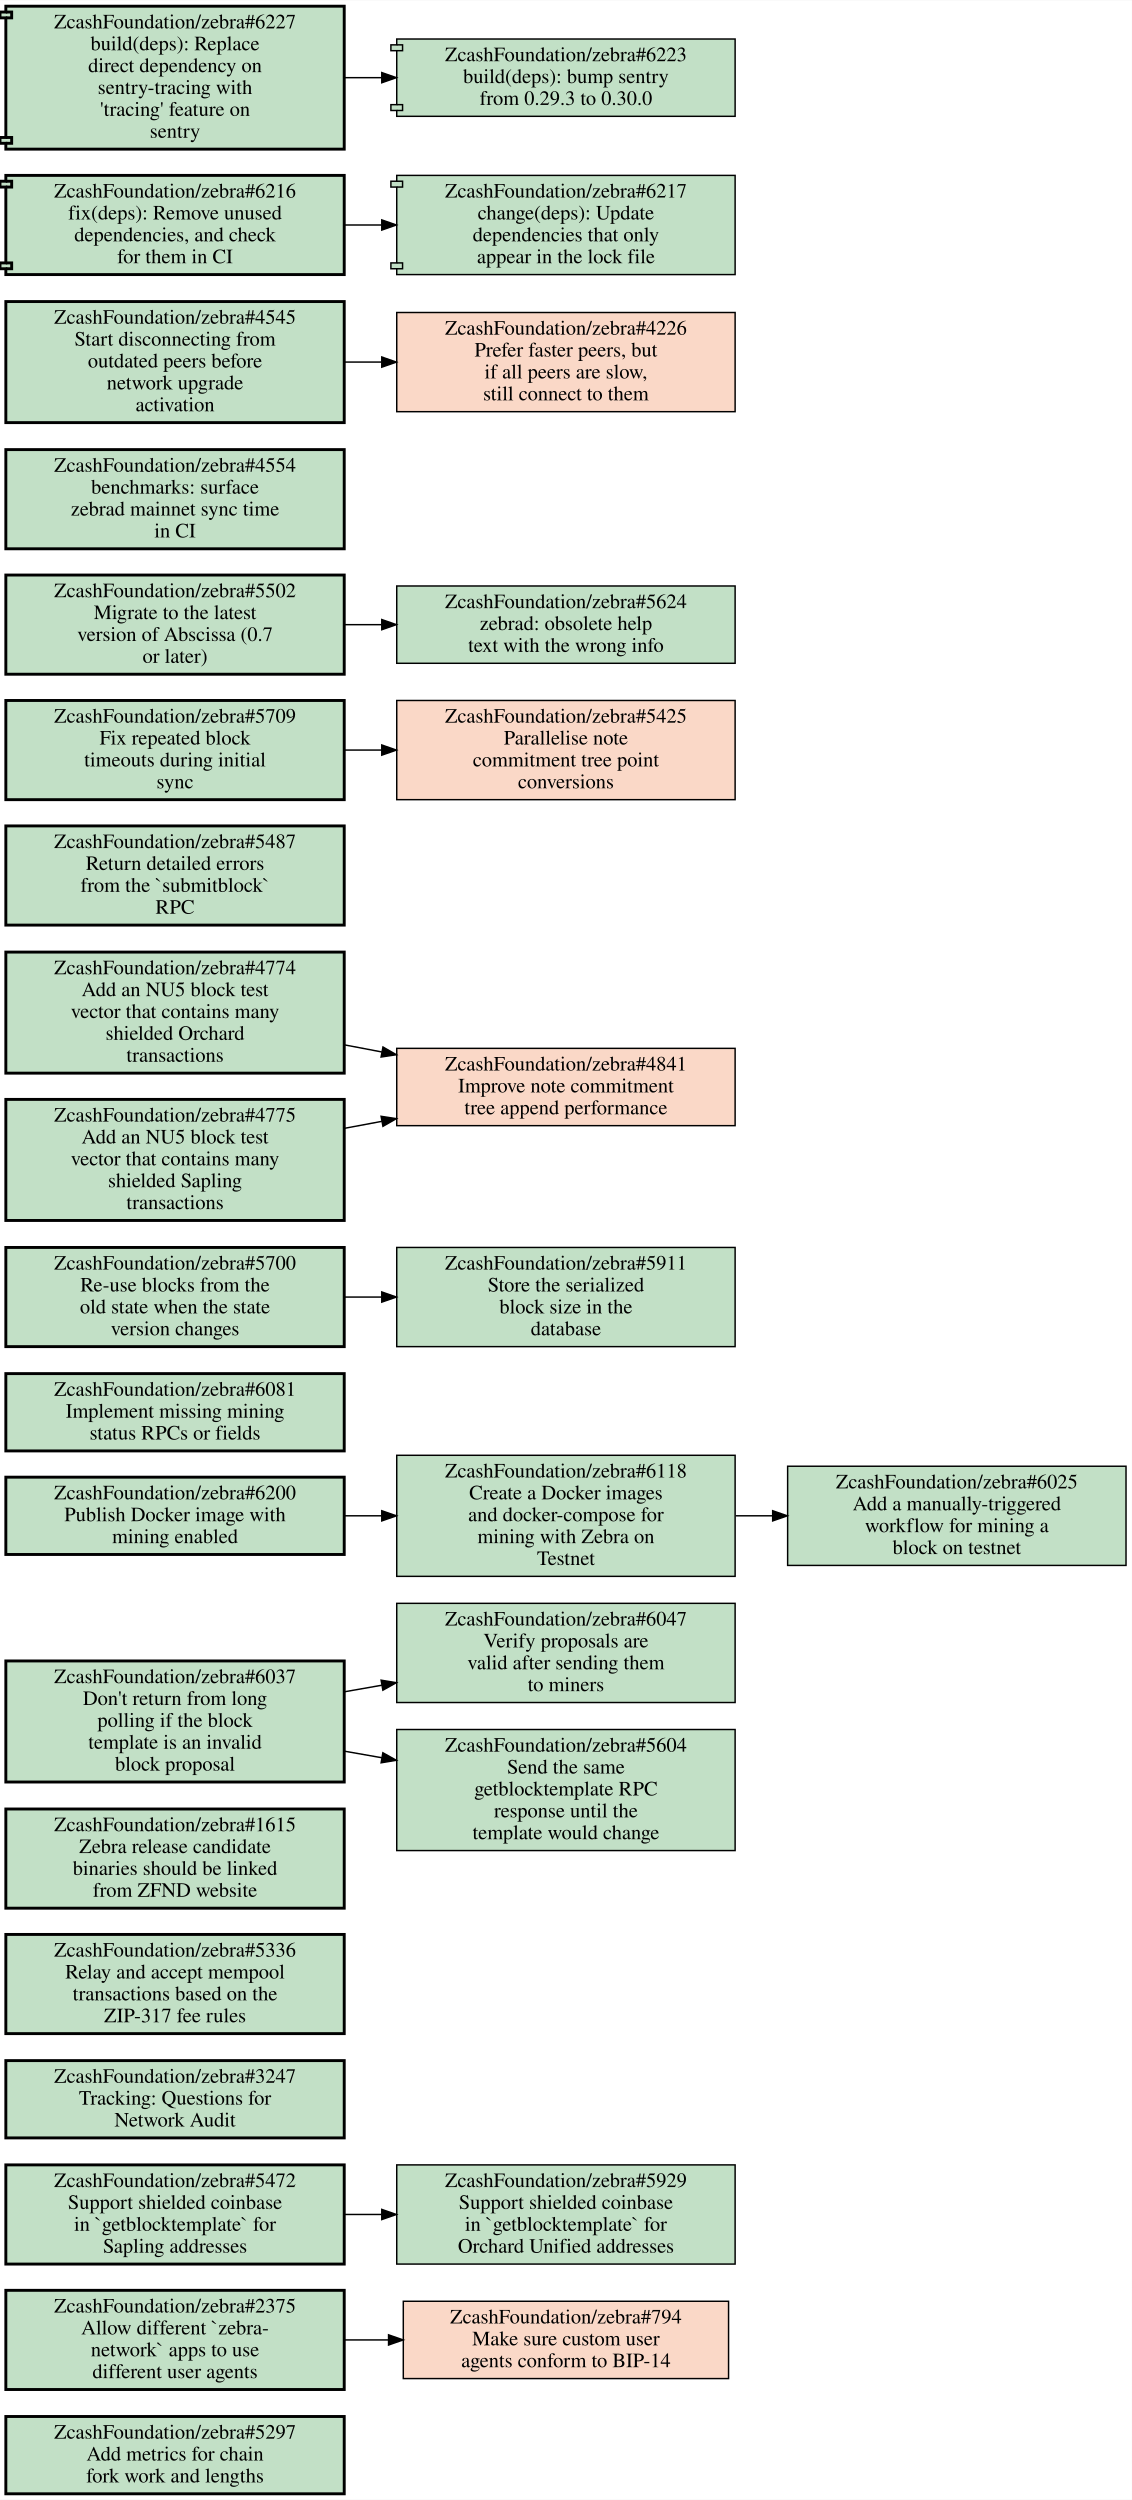
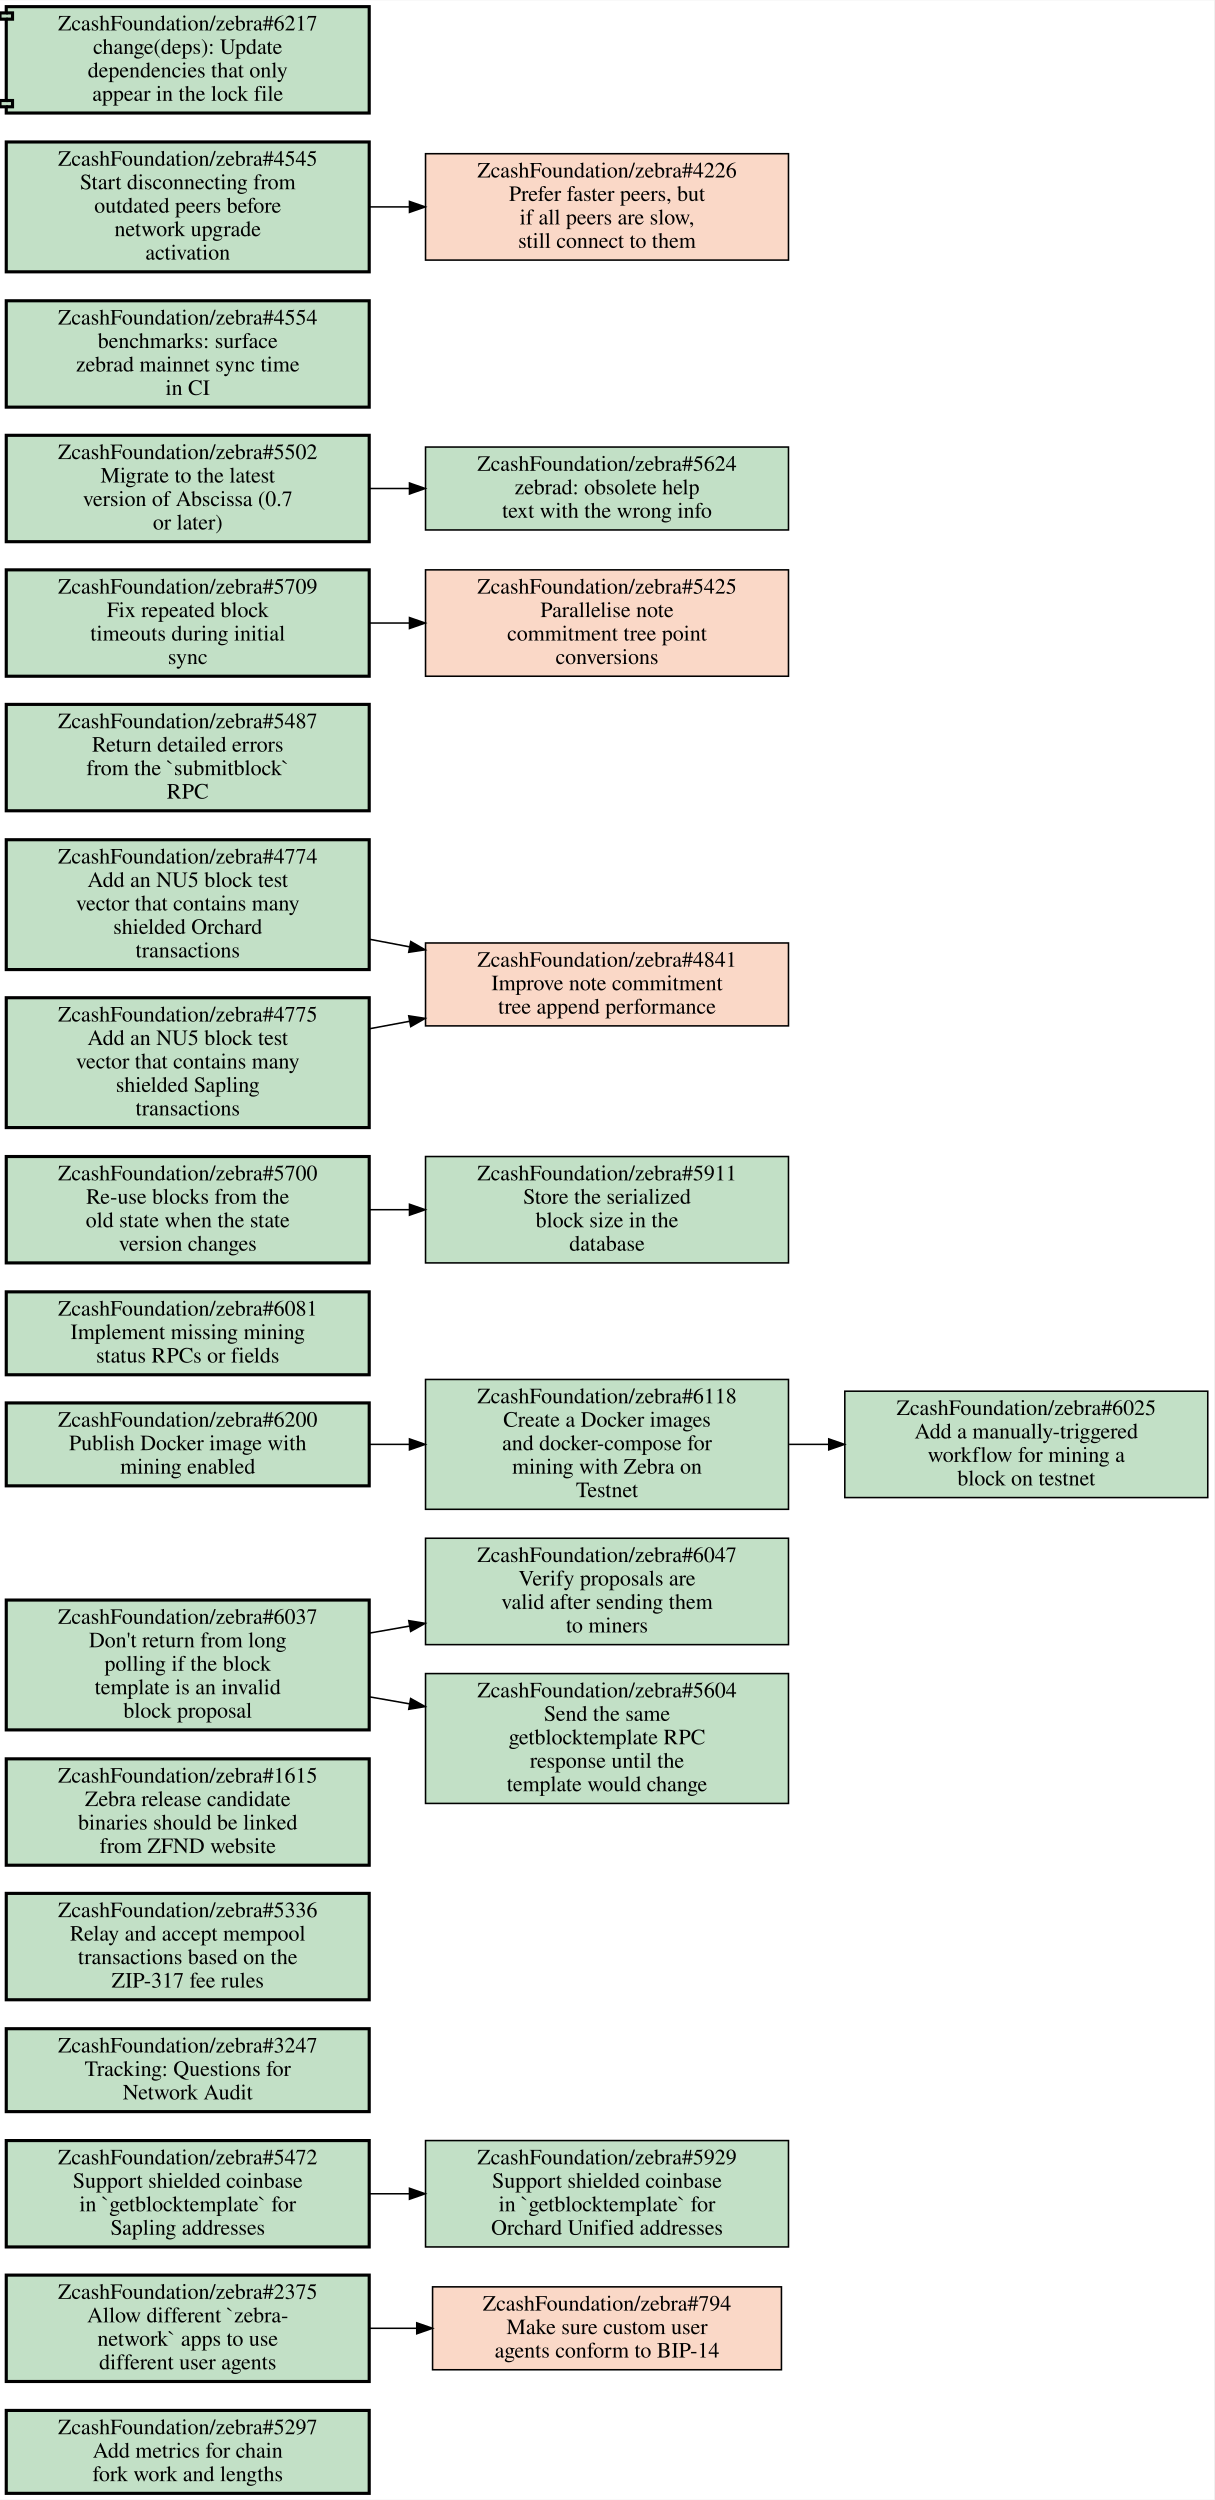
- <svg xmlns="http://www.w3.org/2000/svg" xmlns:xlink="http://www.w3.org/1999/xlink" width="776pt" height="1714pt" viewBox="0.00 0.00 776.00 1713.50">
-   <g id="graph0" class="graph" transform="scale(1 1) rotate(0) translate(4 1709.5)">
-     <polygon fill="#ffffff" stroke="transparent" points="-4,4 -4,-1709.5 772,-1709.5 772,4 -4,4" />
+ <svg xmlns="http://www.w3.org/2000/svg" xmlns:xlink="http://www.w3.org/1999/xlink" width="776pt" height="1598pt" viewBox="0.00 0.00 776.00 1597.50">
+   <g id="graph0" class="graph" transform="scale(1 1) rotate(0) translate(4 1593.5)">
+     <polygon fill="#ffffff" stroke="transparent" points="-4,4 -4,-1593.5 772,-1593.5 772,4 -4,4" />
    <g id="node1" class="node open">
      <g id="a_node1">
        <a xlink:href="https://github.com/ZcashFoundation/zebra/issues/5297" xlink:title="ZcashFoundation/zebra#5297&#10;Add metrics for chain&#10;fork work and lengths" target="_blank">
          <polygon fill="#c2e0c6" stroke="#000000" stroke-width="2" points="232,-53 0,-53 0,0 232,0 232,-53" />
          <text text-anchor="middle" x="116" y="-37.8" font-family="Times,serif" font-size="14.00" fill="#000000">ZcashFoundation/zebra#5297</text>
          <text text-anchor="middle" x="116" y="-22.8" font-family="Times,serif" font-size="14.00" fill="#000000">Add metrics for chain</text>
          <text text-anchor="middle" x="116" y="-7.8" font-family="Times,serif" font-size="14.00" fill="#000000">fork work and lengths</text>
        </a>
      </g>
    </g>
    <g id="node2" class="node open">
      <g id="a_node2">
        <a xlink:href="https://github.com/ZcashFoundation/zebra/issues/2375" xlink:title="ZcashFoundation/zebra#2375&#10;Allow different `zebra-&#10;network` apps to use&#10;different user agents" target="_blank">
          <polygon fill="#c2e0c6" stroke="#000000" stroke-width="2" points="232,-139.5 0,-139.5 0,-71.5 232,-71.5 232,-139.5" />
          <text text-anchor="middle" x="116" y="-124.3" font-family="Times,serif" font-size="14.00" fill="#000000">ZcashFoundation/zebra#2375</text>
          <text text-anchor="middle" x="116" y="-109.3" font-family="Times,serif" font-size="14.00" fill="#000000">Allow different `zebra-</text>
          <text text-anchor="middle" x="116" y="-94.3" font-family="Times,serif" font-size="14.00" fill="#000000">network` apps to use</text>
          <text text-anchor="middle" x="116" y="-79.3" font-family="Times,serif" font-size="14.00" fill="#000000">different user agents</text>
        </a>
      </g>
    </g>
    <g id="node3" class="node closed">
      <g id="a_node3">
        <a xlink:href="https://github.com/ZcashFoundation/zebra/issues/794" xlink:title="ZcashFoundation/zebra#794&#10;Make sure custom user&#10;agents conform to BIP-14" target="_blank">
          <polygon fill="#fad8c7" stroke="#000000" points="495.5,-132 272.5,-132 272.5,-79 495.5,-79 495.5,-132" />
          <text text-anchor="middle" x="384" y="-116.8" font-family="Times,serif" font-size="14.00" fill="#000000">ZcashFoundation/zebra#794</text>
          <text text-anchor="middle" x="384" y="-101.8" font-family="Times,serif" font-size="14.00" fill="#000000">Make sure custom user</text>
          <text text-anchor="middle" x="384" y="-86.8" font-family="Times,serif" font-size="14.00" fill="#000000">agents conform to BIP-14</text>
        </a>
      </g>
    </g>
    <g id="edge1" class="edge">
      <path fill="none" stroke="#000000" d="M232.38,-105.5C242.23,-105.5 252.22,-105.5 262.11,-105.5" />
      <polygon fill="#000000" stroke="#000000" points="262.39,-109 272.39,-105.5 262.39,-102 262.39,-109" />
    </g>
    <g id="node4" class="node open">
      <g id="a_node4">
        <a xlink:href="https://github.com/ZcashFoundation/zebra/issues/5472" xlink:title="ZcashFoundation/zebra#5472&#10;Support shielded coinbase&#10;in `getblocktemplate` for&#10;Sapling addresses" target="_blank">
          <polygon fill="#c2e0c6" stroke="#000000" stroke-width="2" points="232,-225.5 0,-225.5 0,-157.5 232,-157.5 232,-225.5" />
          <text text-anchor="middle" x="116" y="-210.3" font-family="Times,serif" font-size="14.00" fill="#000000">ZcashFoundation/zebra#5472</text>
          <text text-anchor="middle" x="116" y="-195.3" font-family="Times,serif" font-size="14.00" fill="#000000">Support shielded coinbase</text>
          <text text-anchor="middle" x="116" y="-180.3" font-family="Times,serif" font-size="14.00" fill="#000000">in `getblocktemplate` for</text>
          <text text-anchor="middle" x="116" y="-165.3" font-family="Times,serif" font-size="14.00" fill="#000000">Sapling addresses</text>
        </a>
      </g>
    </g>
    <g id="node5" class="node open">
      <g id="a_node5">
        <a xlink:href="https://github.com/ZcashFoundation/zebra/issues/5929" xlink:title="ZcashFoundation/zebra#5929&#10;Support shielded coinbase&#10;in `getblocktemplate` for&#10;Orchard Unified addresses" target="_blank">
          <polygon fill="#c2e0c6" stroke="#000000" points="500,-225.5 268,-225.5 268,-157.5 500,-157.5 500,-225.5" />
          <text text-anchor="middle" x="384" y="-210.3" font-family="Times,serif" font-size="14.00" fill="#000000">ZcashFoundation/zebra#5929</text>
          <text text-anchor="middle" x="384" y="-195.3" font-family="Times,serif" font-size="14.00" fill="#000000">Support shielded coinbase</text>
          <text text-anchor="middle" x="384" y="-180.3" font-family="Times,serif" font-size="14.00" fill="#000000">in `getblocktemplate` for</text>
          <text text-anchor="middle" x="384" y="-165.3" font-family="Times,serif" font-size="14.00" fill="#000000">Orchard Unified addresses</text>
        </a>
      </g>
    </g>
    <g id="edge2" class="edge">
      <path fill="none" stroke="#000000" d="M232.38,-191.5C240.71,-191.5 249.14,-191.5 257.53,-191.5" />
      <polygon fill="#000000" stroke="#000000" points="257.74,-195 267.74,-191.5 257.74,-188 257.74,-195" />
    </g>
    <g id="node6" class="node open">
      <g id="a_node6">
        <a xlink:href="https://github.com/ZcashFoundation/zebra/issues/3247" xlink:title="ZcashFoundation/zebra#3247&#10;Tracking: Questions for&#10;Network Audit" target="_blank">
          <polygon fill="#c2e0c6" stroke="#000000" stroke-width="2" points="232,-297 0,-297 0,-244 232,-244 232,-297" />
          <text text-anchor="middle" x="116" y="-281.8" font-family="Times,serif" font-size="14.00" fill="#000000">ZcashFoundation/zebra#3247</text>
          <text text-anchor="middle" x="116" y="-266.8" font-family="Times,serif" font-size="14.00" fill="#000000">Tracking: Questions for</text>
          <text text-anchor="middle" x="116" y="-251.8" font-family="Times,serif" font-size="14.00" fill="#000000">Network Audit</text>
        </a>
      </g>
    </g>
    <g id="node7" class="node open">
      <g id="a_node7">
        <a xlink:href="https://github.com/ZcashFoundation/zebra/issues/5336" xlink:title="ZcashFoundation/zebra#5336&#10;Relay and accept mempool&#10;transactions based on the&#10;ZIP-317 fee rules" target="_blank">
          <polygon fill="#c2e0c6" stroke="#000000" stroke-width="2" points="232,-383.5 0,-383.5 0,-315.5 232,-315.5 232,-383.5" />
          <text text-anchor="middle" x="116" y="-368.3" font-family="Times,serif" font-size="14.00" fill="#000000">ZcashFoundation/zebra#5336</text>
          <text text-anchor="middle" x="116" y="-353.3" font-family="Times,serif" font-size="14.00" fill="#000000">Relay and accept mempool</text>
          <text text-anchor="middle" x="116" y="-338.3" font-family="Times,serif" font-size="14.00" fill="#000000">transactions based on the</text>
          <text text-anchor="middle" x="116" y="-323.3" font-family="Times,serif" font-size="14.00" fill="#000000">ZIP-317 fee rules</text>
        </a>
      </g>
    </g>
    <g id="node8" class="node open">
      <g id="a_node8">
        <a xlink:href="https://github.com/ZcashFoundation/zebra/issues/1615" xlink:title="ZcashFoundation/zebra#1615&#10;Zebra release candidate&#10;binaries should be linked&#10;from ZFND website" target="_blank">
          <polygon fill="#c2e0c6" stroke="#000000" stroke-width="2" points="232,-469.5 0,-469.5 0,-401.5 232,-401.5 232,-469.5" />
          <text text-anchor="middle" x="116" y="-454.3" font-family="Times,serif" font-size="14.00" fill="#000000">ZcashFoundation/zebra#1615</text>
          <text text-anchor="middle" x="116" y="-439.3" font-family="Times,serif" font-size="14.00" fill="#000000">Zebra release candidate</text>
          <text text-anchor="middle" x="116" y="-424.3" font-family="Times,serif" font-size="14.00" fill="#000000">binaries should be linked</text>
          <text text-anchor="middle" x="116" y="-409.3" font-family="Times,serif" font-size="14.00" fill="#000000">from ZFND website</text>
        </a>
      </g>
    </g>
    <g id="node9" class="node open">
      <g id="a_node9">
        <a xlink:href="https://github.com/ZcashFoundation/zebra/issues/6037" xlink:title="ZcashFoundation/zebra#6037&#10;Don't return from long&#10;polling if the block&#10;template is an invalid&#10;block proposal" target="_blank">
          <polygon fill="#c2e0c6" stroke="#000000" stroke-width="2" points="232,-571 0,-571 0,-488 232,-488 232,-571" />
          <text text-anchor="middle" x="116" y="-555.8" font-family="Times,serif" font-size="14.00" fill="#000000">ZcashFoundation/zebra#6037</text>
          <text text-anchor="middle" x="116" y="-540.8" font-family="Times,serif" font-size="14.00" fill="#000000">Don't return from long</text>
          <text text-anchor="middle" x="116" y="-525.8" font-family="Times,serif" font-size="14.00" fill="#000000">polling if the block</text>
          <text text-anchor="middle" x="116" y="-510.8" font-family="Times,serif" font-size="14.00" fill="#000000">template is an invalid</text>
          <text text-anchor="middle" x="116" y="-495.8" font-family="Times,serif" font-size="14.00" fill="#000000">block proposal</text>
        </a>
      </g>
    </g>
    <g id="node10" class="node open">
      <g id="a_node10">
        <a xlink:href="https://github.com/ZcashFoundation/zebra/issues/6047" xlink:title="ZcashFoundation/zebra#6047&#10;Verify proposals are&#10;valid after sending them&#10;to miners" target="_blank">
          <polygon fill="#c2e0c6" stroke="#000000" points="500,-610.5 268,-610.5 268,-542.5 500,-542.5 500,-610.5" />
          <text text-anchor="middle" x="384" y="-595.3" font-family="Times,serif" font-size="14.00" fill="#000000">ZcashFoundation/zebra#6047</text>
          <text text-anchor="middle" x="384" y="-580.3" font-family="Times,serif" font-size="14.00" fill="#000000">Verify proposals are</text>
          <text text-anchor="middle" x="384" y="-565.3" font-family="Times,serif" font-size="14.00" fill="#000000">valid after sending them</text>
          <text text-anchor="middle" x="384" y="-550.3" font-family="Times,serif" font-size="14.00" fill="#000000">to miners</text>
        </a>
      </g>
    </g>
    <g id="edge3" class="edge">
      <path fill="none" stroke="#000000" d="M232.38,-549.91C240.81,-551.39 249.33,-552.88 257.81,-554.37" />
      <polygon fill="#000000" stroke="#000000" points="257.286,-557.831 267.74,-556.11 258.494,-550.937 257.286,-557.831" />
    </g>
    <g id="node11" class="node open">
      <g id="a_node11">
        <a xlink:href="https://github.com/ZcashFoundation/zebra/issues/5604" xlink:title="ZcashFoundation/zebra#5604&#10;Send the same&#10;getblocktemplate RPC&#10;response until the&#10;template would change" target="_blank">
          <polygon fill="#c2e0c6" stroke="#000000" points="500,-524 268,-524 268,-441 500,-441 500,-524" />
          <text text-anchor="middle" x="384" y="-508.8" font-family="Times,serif" font-size="14.00" fill="#000000">ZcashFoundation/zebra#5604</text>
          <text text-anchor="middle" x="384" y="-493.8" font-family="Times,serif" font-size="14.00" fill="#000000">Send the same</text>
          <text text-anchor="middle" x="384" y="-478.8" font-family="Times,serif" font-size="14.00" fill="#000000">getblocktemplate RPC</text>
          <text text-anchor="middle" x="384" y="-463.8" font-family="Times,serif" font-size="14.00" fill="#000000">response until the</text>
          <text text-anchor="middle" x="384" y="-448.8" font-family="Times,serif" font-size="14.00" fill="#000000">template would change</text>
        </a>
      </g>
    </g>
    <g id="edge4" class="edge">
      <path fill="none" stroke="#000000" d="M232.38,-509.09C240.81,-507.61 249.33,-506.12 257.81,-504.63" />
      <polygon fill="#000000" stroke="#000000" points="258.494,-508.063 267.74,-502.89 257.286,-501.169 258.494,-508.063" />
    </g>
    <g id="node12" class="node open">
      <g id="a_node12">
        <a xlink:href="https://github.com/ZcashFoundation/zebra/issues/6025" xlink:title="ZcashFoundation/zebra#6025&#10;Add a manually-triggered&#10;workflow for mining a&#10;block on testnet" target="_blank">
          <polygon fill="#c2e0c6" stroke="#000000" points="768,-704.5 536,-704.5 536,-636.5 768,-636.5 768,-704.5" />
          <text text-anchor="middle" x="652" y="-689.3" font-family="Times,serif" font-size="14.00" fill="#000000">ZcashFoundation/zebra#6025</text>
          <text text-anchor="middle" x="652" y="-674.3" font-family="Times,serif" font-size="14.00" fill="#000000">Add a manually-triggered</text>
          <text text-anchor="middle" x="652" y="-659.3" font-family="Times,serif" font-size="14.00" fill="#000000">workflow for mining a</text>
          <text text-anchor="middle" x="652" y="-644.3" font-family="Times,serif" font-size="14.00" fill="#000000">block on testnet</text>
        </a>
      </g>
    </g>
    <g id="node13" class="node open">
      <g id="a_node13">
        <a xlink:href="https://github.com/ZcashFoundation/zebra/issues/6081" xlink:title="ZcashFoundation/zebra#6081&#10;Implement missing mining&#10;status RPCs or fields" target="_blank">
          <polygon fill="#c2e0c6" stroke="#000000" stroke-width="2" points="232,-768 0,-768 0,-715 232,-715 232,-768" />
          <text text-anchor="middle" x="116" y="-752.8" font-family="Times,serif" font-size="14.00" fill="#000000">ZcashFoundation/zebra#6081</text>
          <text text-anchor="middle" x="116" y="-737.8" font-family="Times,serif" font-size="14.00" fill="#000000">Implement missing mining</text>
          <text text-anchor="middle" x="116" y="-722.8" font-family="Times,serif" font-size="14.00" fill="#000000">status RPCs or fields</text>
        </a>
      </g>
    </g>
    <g id="node14" class="node open">
      <g id="a_node14">
        <a xlink:href="https://github.com/ZcashFoundation/zebra/issues/5700" xlink:title="ZcashFoundation/zebra#5700&#10;Re-use blocks from the&#10;old state when the state&#10;version changes" target="_blank">
          <polygon fill="#c2e0c6" stroke="#000000" stroke-width="2" points="232,-854.5 0,-854.5 0,-786.5 232,-786.5 232,-854.5" />
          <text text-anchor="middle" x="116" y="-839.3" font-family="Times,serif" font-size="14.00" fill="#000000">ZcashFoundation/zebra#5700</text>
          <text text-anchor="middle" x="116" y="-824.3" font-family="Times,serif" font-size="14.00" fill="#000000">Re-use blocks from the</text>
          <text text-anchor="middle" x="116" y="-809.3" font-family="Times,serif" font-size="14.00" fill="#000000">old state when the state</text>
          <text text-anchor="middle" x="116" y="-794.3" font-family="Times,serif" font-size="14.00" fill="#000000">version changes</text>
        </a>
      </g>
    </g>
    <g id="node15" class="node open">
      <g id="a_node15">
        <a xlink:href="https://github.com/ZcashFoundation/zebra/issues/5911" xlink:title="ZcashFoundation/zebra#5911&#10;Store the serialized&#10;block size in the&#10;database" target="_blank">
          <polygon fill="#c2e0c6" stroke="#000000" points="500,-854.5 268,-854.5 268,-786.5 500,-786.5 500,-854.5" />
          <text text-anchor="middle" x="384" y="-839.3" font-family="Times,serif" font-size="14.00" fill="#000000">ZcashFoundation/zebra#5911</text>
          <text text-anchor="middle" x="384" y="-824.3" font-family="Times,serif" font-size="14.00" fill="#000000">Store the serialized</text>
          <text text-anchor="middle" x="384" y="-809.3" font-family="Times,serif" font-size="14.00" fill="#000000">block size in the</text>
          <text text-anchor="middle" x="384" y="-794.3" font-family="Times,serif" font-size="14.00" fill="#000000">database</text>
        </a>
      </g>
    </g>
    <g id="edge5" class="edge">
      <path fill="none" stroke="#000000" d="M232.38,-820.5C240.71,-820.5 249.14,-820.5 257.53,-820.5" />
      <polygon fill="#000000" stroke="#000000" points="257.74,-824 267.74,-820.5 257.74,-817 257.74,-824" />
    </g>
    <g id="node16" class="node open">
      <g id="a_node16">
        <a xlink:href="https://github.com/ZcashFoundation/zebra/issues/6118" xlink:title="ZcashFoundation/zebra#6118&#10;Create a Docker images&#10;and docker-compose for&#10;mining with Zebra on&#10;Testnet" target="_blank">
          <polygon fill="#c2e0c6" stroke="#000000" points="500,-712 268,-712 268,-629 500,-629 500,-712" />
          <text text-anchor="middle" x="384" y="-696.8" font-family="Times,serif" font-size="14.00" fill="#000000">ZcashFoundation/zebra#6118</text>
          <text text-anchor="middle" x="384" y="-681.8" font-family="Times,serif" font-size="14.00" fill="#000000">Create a Docker images</text>
          <text text-anchor="middle" x="384" y="-666.8" font-family="Times,serif" font-size="14.00" fill="#000000">and docker-compose for</text>
          <text text-anchor="middle" x="384" y="-651.8" font-family="Times,serif" font-size="14.00" fill="#000000">mining with Zebra on</text>
          <text text-anchor="middle" x="384" y="-636.8" font-family="Times,serif" font-size="14.00" fill="#000000">Testnet</text>
        </a>
      </g>
    </g>
    <g id="edge6" class="edge">
      <path fill="none" stroke="#000000" d="M500.38,-670.5C508.71,-670.5 517.14,-670.5 525.53,-670.5" />
      <polygon fill="#000000" stroke="#000000" points="525.74,-674 535.74,-670.5 525.74,-667 525.74,-674" />
    </g>
    <g id="node17" class="node closed">
      <g id="a_node17">
        <a xlink:href="https://github.com/ZcashFoundation/zebra/issues/4841" xlink:title="ZcashFoundation/zebra#4841&#10;Improve note commitment&#10;tree append performance" target="_blank">
          <polygon fill="#fad8c7" stroke="#000000" points="500,-991 268,-991 268,-938 500,-938 500,-991" />
          <text text-anchor="middle" x="384" y="-975.8" font-family="Times,serif" font-size="14.00" fill="#000000">ZcashFoundation/zebra#4841</text>
          <text text-anchor="middle" x="384" y="-960.8" font-family="Times,serif" font-size="14.00" fill="#000000">Improve note commitment</text>
          <text text-anchor="middle" x="384" y="-945.8" font-family="Times,serif" font-size="14.00" fill="#000000">tree append performance</text>
        </a>
      </g>
    </g>
    <g id="node18" class="node open">
      <g id="a_node18">
        <a xlink:href="https://github.com/ZcashFoundation/zebra/issues/5487" xlink:title="ZcashFoundation/zebra#5487&#10;Return detailed errors&#10;from the `submitblock`&#10;RPC" target="_blank">
          <polygon fill="#c2e0c6" stroke="#000000" stroke-width="2" points="232,-1143.5 0,-1143.5 0,-1075.5 232,-1075.5 232,-1143.5" />
          <text text-anchor="middle" x="116" y="-1128.3" font-family="Times,serif" font-size="14.00" fill="#000000">ZcashFoundation/zebra#5487</text>
          <text text-anchor="middle" x="116" y="-1113.3" font-family="Times,serif" font-size="14.00" fill="#000000">Return detailed errors</text>
          <text text-anchor="middle" x="116" y="-1098.3" font-family="Times,serif" font-size="14.00" fill="#000000">from the `submitblock`</text>
          <text text-anchor="middle" x="116" y="-1083.3" font-family="Times,serif" font-size="14.00" fill="#000000">RPC</text>
        </a>
      </g>
    </g>
    <g id="node19" class="node open">
      <g id="a_node19">
        <a xlink:href="https://github.com/ZcashFoundation/zebra/issues/5709" xlink:title="ZcashFoundation/zebra#5709&#10;Fix repeated block&#10;timeouts during initial&#10;sync" target="_blank">
          <polygon fill="#c2e0c6" stroke="#000000" stroke-width="2" points="232,-1229.5 0,-1229.5 0,-1161.5 232,-1161.5 232,-1229.5" />
          <text text-anchor="middle" x="116" y="-1214.3" font-family="Times,serif" font-size="14.00" fill="#000000">ZcashFoundation/zebra#5709</text>
          <text text-anchor="middle" x="116" y="-1199.3" font-family="Times,serif" font-size="14.00" fill="#000000">Fix repeated block</text>
          <text text-anchor="middle" x="116" y="-1184.3" font-family="Times,serif" font-size="14.00" fill="#000000">timeouts during initial</text>
          <text text-anchor="middle" x="116" y="-1169.3" font-family="Times,serif" font-size="14.00" fill="#000000">sync</text>
        </a>
      </g>
    </g>
    <g id="node20" class="node closed">
      <g id="a_node20">
        <a xlink:href="https://github.com/ZcashFoundation/zebra/issues/5425" xlink:title="ZcashFoundation/zebra#5425&#10;Parallelise note&#10;commitment tree point&#10;conversions" target="_blank">
          <polygon fill="#fad8c7" stroke="#000000" points="500,-1229.5 268,-1229.5 268,-1161.5 500,-1161.5 500,-1229.5" />
          <text text-anchor="middle" x="384" y="-1214.3" font-family="Times,serif" font-size="14.00" fill="#000000">ZcashFoundation/zebra#5425</text>
          <text text-anchor="middle" x="384" y="-1199.3" font-family="Times,serif" font-size="14.00" fill="#000000">Parallelise note</text>
          <text text-anchor="middle" x="384" y="-1184.3" font-family="Times,serif" font-size="14.00" fill="#000000">commitment tree point</text>
          <text text-anchor="middle" x="384" y="-1169.3" font-family="Times,serif" font-size="14.00" fill="#000000">conversions</text>
        </a>
      </g>
    </g>
    <g id="edge7" class="edge">
      <path fill="none" stroke="#000000" d="M232.38,-1195.5C240.71,-1195.5 249.14,-1195.5 257.53,-1195.5" />
      <polygon fill="#000000" stroke="#000000" points="257.74,-1199 267.74,-1195.5 257.74,-1192 257.74,-1199" />
    </g>
    <g id="node21" class="node open">
      <g id="a_node21">
        <a xlink:href="https://github.com/ZcashFoundation/zebra/issues/4774" xlink:title="ZcashFoundation/zebra#4774&#10;Add an NU5 block test&#10;vector that contains many&#10;shielded Orchard&#10;transactions" target="_blank">
          <polygon fill="#c2e0c6" stroke="#000000" stroke-width="2" points="232,-1057 0,-1057 0,-974 232,-974 232,-1057" />
          <text text-anchor="middle" x="116" y="-1041.8" font-family="Times,serif" font-size="14.00" fill="#000000">ZcashFoundation/zebra#4774</text>
          <text text-anchor="middle" x="116" y="-1026.8" font-family="Times,serif" font-size="14.00" fill="#000000">Add an NU5 block test</text>
          <text text-anchor="middle" x="116" y="-1011.8" font-family="Times,serif" font-size="14.00" fill="#000000">vector that contains many</text>
          <text text-anchor="middle" x="116" y="-996.8" font-family="Times,serif" font-size="14.00" fill="#000000">shielded Orchard</text>
          <text text-anchor="middle" x="116" y="-981.8" font-family="Times,serif" font-size="14.00" fill="#000000">transactions</text>
        </a>
      </g>
    </g>
    <g id="edge8" class="edge">
      <path fill="none" stroke="#000000" d="M232.38,-993.35C240.81,-991.75 249.33,-990.13 257.81,-988.51" />
      <polygon fill="#000000" stroke="#000000" points="258.571,-991.928 267.74,-986.62 257.262,-985.052 258.571,-991.928" />
    </g>
    <g id="node22" class="node open">
      <g id="a_node22">
        <a xlink:href="https://github.com/ZcashFoundation/zebra/issues/4775" xlink:title="ZcashFoundation/zebra#4775&#10;Add an NU5 block test&#10;vector that contains many&#10;shielded Sapling&#10;transactions" target="_blank">
          <polygon fill="#c2e0c6" stroke="#000000" stroke-width="2" points="232,-956 0,-956 0,-873 232,-873 232,-956" />
          <text text-anchor="middle" x="116" y="-940.8" font-family="Times,serif" font-size="14.00" fill="#000000">ZcashFoundation/zebra#4775</text>
          <text text-anchor="middle" x="116" y="-925.8" font-family="Times,serif" font-size="14.00" fill="#000000">Add an NU5 block test</text>
          <text text-anchor="middle" x="116" y="-910.8" font-family="Times,serif" font-size="14.00" fill="#000000">vector that contains many</text>
          <text text-anchor="middle" x="116" y="-895.8" font-family="Times,serif" font-size="14.00" fill="#000000">shielded Sapling</text>
          <text text-anchor="middle" x="116" y="-880.8" font-family="Times,serif" font-size="14.00" fill="#000000">transactions</text>
        </a>
      </g>
    </g>
    <g id="edge9" class="edge">
      <path fill="none" stroke="#000000" d="M232.38,-936.21C240.81,-937.78 249.33,-939.37 257.81,-940.96" />
      <polygon fill="#000000" stroke="#000000" points="257.268,-944.419 267.74,-942.81 258.55,-937.538 257.268,-944.419" />
    </g>
    <g id="node23" class="node open">
      <g id="a_node23">
        <a xlink:href="https://github.com/ZcashFoundation/zebra/issues/5502" xlink:title="ZcashFoundation/zebra#5502&#10;Migrate to the latest&#10;version of Abscissa (0.7&#10;or later)" target="_blank">
          <polygon fill="#c2e0c6" stroke="#000000" stroke-width="2" points="232,-1315.5 0,-1315.5 0,-1247.5 232,-1247.5 232,-1315.5" />
          <text text-anchor="middle" x="116" y="-1300.3" font-family="Times,serif" font-size="14.00" fill="#000000">ZcashFoundation/zebra#5502</text>
          <text text-anchor="middle" x="116" y="-1285.3" font-family="Times,serif" font-size="14.00" fill="#000000">Migrate to the latest</text>
          <text text-anchor="middle" x="116" y="-1270.3" font-family="Times,serif" font-size="14.00" fill="#000000">version of Abscissa (0.7</text>
          <text text-anchor="middle" x="116" y="-1255.3" font-family="Times,serif" font-size="14.00" fill="#000000">or later)</text>
        </a>
      </g>
    </g>
    <g id="node24" class="node open">
      <g id="a_node24">
        <a xlink:href="https://github.com/ZcashFoundation/zebra/issues/5624" xlink:title="ZcashFoundation/zebra#5624&#10;zebrad: obsolete help&#10;text with the wrong info" target="_blank">
          <polygon fill="#c2e0c6" stroke="#000000" points="500,-1308 268,-1308 268,-1255 500,-1255 500,-1308" />
          <text text-anchor="middle" x="384" y="-1292.8" font-family="Times,serif" font-size="14.00" fill="#000000">ZcashFoundation/zebra#5624</text>
          <text text-anchor="middle" x="384" y="-1277.8" font-family="Times,serif" font-size="14.00" fill="#000000">zebrad: obsolete help</text>
          <text text-anchor="middle" x="384" y="-1262.8" font-family="Times,serif" font-size="14.00" fill="#000000">text with the wrong info</text>
        </a>
      </g>
    </g>
    <g id="edge10" class="edge">
      <path fill="none" stroke="#000000" d="M232.38,-1281.5C240.71,-1281.5 249.14,-1281.5 257.53,-1281.5" />
      <polygon fill="#000000" stroke="#000000" points="257.74,-1285 267.74,-1281.5 257.74,-1278 257.74,-1285" />
    </g>
    <g id="node25" class="node open">
      <g id="a_node25">
        <a xlink:href="https://github.com/ZcashFoundation/zebra/issues/4554" xlink:title="ZcashFoundation/zebra#4554&#10;benchmarks: surface&#10;zebrad mainnet sync time&#10;in CI" target="_blank">
          <polygon fill="#c2e0c6" stroke="#000000" stroke-width="2" points="232,-1401.5 0,-1401.5 0,-1333.5 232,-1333.5 232,-1401.5" />
          <text text-anchor="middle" x="116" y="-1386.3" font-family="Times,serif" font-size="14.00" fill="#000000">ZcashFoundation/zebra#4554</text>
          <text text-anchor="middle" x="116" y="-1371.3" font-family="Times,serif" font-size="14.00" fill="#000000">benchmarks: surface</text>
          <text text-anchor="middle" x="116" y="-1356.3" font-family="Times,serif" font-size="14.00" fill="#000000">zebrad mainnet sync time</text>
          <text text-anchor="middle" x="116" y="-1341.3" font-family="Times,serif" font-size="14.00" fill="#000000">in CI</text>
        </a>
      </g>
    </g>
    <g id="node26" class="node open">
      <g id="a_node26">
        <a xlink:href="https://github.com/ZcashFoundation/zebra/issues/4545" xlink:title="ZcashFoundation/zebra#4545&#10;Start disconnecting from&#10;outdated peers before&#10;network upgrade&#10;activation" target="_blank">
          <polygon fill="#c2e0c6" stroke="#000000" stroke-width="2" points="232,-1503 0,-1503 0,-1420 232,-1420 232,-1503" />
          <text text-anchor="middle" x="116" y="-1487.8" font-family="Times,serif" font-size="14.00" fill="#000000">ZcashFoundation/zebra#4545</text>
          <text text-anchor="middle" x="116" y="-1472.8" font-family="Times,serif" font-size="14.00" fill="#000000">Start disconnecting from</text>
          <text text-anchor="middle" x="116" y="-1457.8" font-family="Times,serif" font-size="14.00" fill="#000000">outdated peers before</text>
          <text text-anchor="middle" x="116" y="-1442.8" font-family="Times,serif" font-size="14.00" fill="#000000">network upgrade</text>
          <text text-anchor="middle" x="116" y="-1427.8" font-family="Times,serif" font-size="14.00" fill="#000000">activation</text>
        </a>
      </g>
    </g>
    <g id="node27" class="node closed">
      <g id="a_node27">
        <a xlink:href="https://github.com/ZcashFoundation/zebra/issues/4226" xlink:title="ZcashFoundation/zebra#4226&#10;Prefer faster peers, but&#10;if all peers are slow,&#10;still connect to them" target="_blank">
          <polygon fill="#fad8c7" stroke="#000000" points="500,-1495.5 268,-1495.5 268,-1427.5 500,-1427.5 500,-1495.5" />
          <text text-anchor="middle" x="384" y="-1480.3" font-family="Times,serif" font-size="14.00" fill="#000000">ZcashFoundation/zebra#4226</text>
          <text text-anchor="middle" x="384" y="-1465.3" font-family="Times,serif" font-size="14.00" fill="#000000">Prefer faster peers, but</text>
          <text text-anchor="middle" x="384" y="-1450.3" font-family="Times,serif" font-size="14.00" fill="#000000">if all peers are slow,</text>
          <text text-anchor="middle" x="384" y="-1435.3" font-family="Times,serif" font-size="14.00" fill="#000000">still connect to them</text>
        </a>
      </g>
    </g>
    <g id="edge11" class="edge">
      <path fill="none" stroke="#000000" d="M232.38,-1461.5C240.71,-1461.5 249.14,-1461.5 257.53,-1461.5" />
      <polygon fill="#000000" stroke="#000000" points="257.74,-1465 267.74,-1461.5 257.74,-1458 257.74,-1465" />
    </g>
    <g id="node28" class="node open">
      <g id="a_node28">
        <a xlink:href="https://github.com/ZcashFoundation/zebra/issues/6200" xlink:title="ZcashFoundation/zebra#6200&#10;Publish Docker image with&#10;mining enabled" target="_blank">
          <polygon fill="#c2e0c6" stroke="#000000" stroke-width="2" points="232,-697 0,-697 0,-644 232,-644 232,-697" />
          <text text-anchor="middle" x="116" y="-681.8" font-family="Times,serif" font-size="14.00" fill="#000000">ZcashFoundation/zebra#6200</text>
          <text text-anchor="middle" x="116" y="-666.8" font-family="Times,serif" font-size="14.00" fill="#000000">Publish Docker image with</text>
          <text text-anchor="middle" x="116" y="-651.8" font-family="Times,serif" font-size="14.00" fill="#000000">mining enabled</text>
        </a>
      </g>
    </g>
    <g id="edge12" class="edge">
      <path fill="none" stroke="#000000" d="M232.38,-670.5C240.71,-670.5 249.14,-670.5 257.53,-670.5" />
      <polygon fill="#000000" stroke="#000000" points="257.74,-674 267.74,-670.5 257.74,-667 257.74,-674" />
    </g>
    <g id="node29" class="node open">
      <g id="a_node29">
        <a xlink:href="https://github.com/ZcashFoundation/zebra/pull/6217" xlink:title="ZcashFoundation/zebra#6217&#10;change(deps): Update&#10;dependencies that only&#10;appear in the lock file" target="_blank">
-           <polygon fill="#c2e0c6" stroke="#000000" points="500,-1589.5 268,-1589.5 268,-1585.5 264,-1585.5 264,-1581.5 268,-1581.5 268,-1529.5 264,-1529.5 264,-1525.5 268,-1525.5 268,-1521.5 500,-1521.5 500,-1589.5" />
-           <polyline fill="none" stroke="#000000" points="268,-1585.5 272,-1585.5 272,-1581.5 268,-1581.5 " />
-           <polyline fill="none" stroke="#000000" points="268,-1529.5 272,-1529.5 272,-1525.5 268,-1525.5 " />
-           <text text-anchor="middle" x="384" y="-1574.3" font-family="Times,serif" font-size="14.00" fill="#000000">ZcashFoundation/zebra#6217</text>
-           <text text-anchor="middle" x="384" y="-1559.3" font-family="Times,serif" font-size="14.00" fill="#000000">change(deps): Update</text>
-           <text text-anchor="middle" x="384" y="-1544.3" font-family="Times,serif" font-size="14.00" fill="#000000">dependencies that only</text>
-           <text text-anchor="middle" x="384" y="-1529.3" font-family="Times,serif" font-size="14.00" fill="#000000">appear in the lock file</text>
-         </a>
-       </g>
-     </g>
-     <g id="node30" class="node open">
-       <g id="a_node30">
-         <a xlink:href="https://github.com/ZcashFoundation/zebra/pull/6216" xlink:title="ZcashFoundation/zebra#6216&#10;fix(deps): Remove unused&#10;dependencies, and check&#10;for them in CI" target="_blank">
          <polygon fill="#c2e0c6" stroke="#000000" stroke-width="2" points="232,-1589.5 0,-1589.5 0,-1585.5 -4,-1585.5 -4,-1581.5 0,-1581.5 0,-1529.5 -4,-1529.5 -4,-1525.5 0,-1525.5 0,-1521.5 232,-1521.5 232,-1589.5" />
          <polyline fill="none" stroke="#000000" stroke-width="2" points="0,-1585.5 4,-1585.5 4,-1581.5 0,-1581.5 " />
          <polyline fill="none" stroke="#000000" stroke-width="2" points="0,-1529.5 4,-1529.5 4,-1525.5 0,-1525.5 " />
-           <text text-anchor="middle" x="116" y="-1574.3" font-family="Times,serif" font-size="14.00" fill="#000000">ZcashFoundation/zebra#6216</text>
-           <text text-anchor="middle" x="116" y="-1559.3" font-family="Times,serif" font-size="14.00" fill="#000000">fix(deps): Remove unused</text>
-           <text text-anchor="middle" x="116" y="-1544.3" font-family="Times,serif" font-size="14.00" fill="#000000">dependencies, and check</text>
-           <text text-anchor="middle" x="116" y="-1529.3" font-family="Times,serif" font-size="14.00" fill="#000000">for them in CI</text>
-         </a>
-       </g>
-     </g>
-     <g id="edge13" class="edge">
-       <path fill="none" stroke="#000000" d="M232.38,-1555.5C240.71,-1555.5 249.14,-1555.5 257.53,-1555.5" />
-       <polygon fill="#000000" stroke="#000000" points="257.74,-1559 267.74,-1555.5 257.74,-1552 257.74,-1559" />
-     </g>
-     <g id="node31" class="node open">
-       <g id="a_node31">
-         <a xlink:href="https://github.com/ZcashFoundation/zebra/pull/6227" xlink:title="ZcashFoundation/zebra#6227&#10;build(deps): Replace&#10;direct dependency on&#10;sentry-tracing with&#10;'tracing' feature on&#10;sentry" target="_blank">
-           <polygon fill="#c2e0c6" stroke="#000000" stroke-width="2" points="232,-1705.5 0,-1705.5 0,-1701.5 -4,-1701.5 -4,-1697.5 0,-1697.5 0,-1615.5 -4,-1615.5 -4,-1611.5 0,-1611.5 0,-1607.5 232,-1607.5 232,-1705.5" />
-           <polyline fill="none" stroke="#000000" stroke-width="2" points="0,-1701.5 4,-1701.5 4,-1697.5 0,-1697.5 " />
-           <polyline fill="none" stroke="#000000" stroke-width="2" points="0,-1615.5 4,-1615.5 4,-1611.5 0,-1611.5 " />
-           <text text-anchor="middle" x="116" y="-1690.3" font-family="Times,serif" font-size="14.00" fill="#000000">ZcashFoundation/zebra#6227</text>
-           <text text-anchor="middle" x="116" y="-1675.3" font-family="Times,serif" font-size="14.00" fill="#000000">build(deps): Replace</text>
-           <text text-anchor="middle" x="116" y="-1660.3" font-family="Times,serif" font-size="14.00" fill="#000000">direct dependency on</text>
-           <text text-anchor="middle" x="116" y="-1645.3" font-family="Times,serif" font-size="14.00" fill="#000000">sentry-tracing with</text>
-           <text text-anchor="middle" x="116" y="-1630.3" font-family="Times,serif" font-size="14.00" fill="#000000">'tracing' feature on</text>
-           <text text-anchor="middle" x="116" y="-1615.3" font-family="Times,serif" font-size="14.00" fill="#000000">sentry</text>
-         </a>
-       </g>
-     </g>
-     <g id="node32" class="node open">
-       <g id="a_node32">
-         <a xlink:href="https://github.com/ZcashFoundation/zebra/pull/6223" xlink:title="ZcashFoundation/zebra#6223&#10;build(deps): bump sentry&#10;from 0.29.3 to 0.30.0" target="_blank">
-           <polygon fill="#c2e0c6" stroke="#000000" points="500,-1683 268,-1683 268,-1679 264,-1679 264,-1675 268,-1675 268,-1638 264,-1638 264,-1634 268,-1634 268,-1630 500,-1630 500,-1683" />
-           <polyline fill="none" stroke="#000000" points="268,-1679 272,-1679 272,-1675 268,-1675 " />
-           <polyline fill="none" stroke="#000000" points="268,-1638 272,-1638 272,-1634 268,-1634 " />
-           <text text-anchor="middle" x="384" y="-1667.8" font-family="Times,serif" font-size="14.00" fill="#000000">ZcashFoundation/zebra#6223</text>
-           <text text-anchor="middle" x="384" y="-1652.8" font-family="Times,serif" font-size="14.00" fill="#000000">build(deps): bump sentry</text>
-           <text text-anchor="middle" x="384" y="-1637.8" font-family="Times,serif" font-size="14.00" fill="#000000">from 0.29.3 to 0.30.0</text>
-         </a>
-       </g>
-     </g>
-     <g id="edge14" class="edge">
-       <path fill="none" stroke="#000000" d="M232.38,-1656.5C240.71,-1656.5 249.14,-1656.5 257.53,-1656.5" />
-       <polygon fill="#000000" stroke="#000000" points="257.74,-1660 267.74,-1656.5 257.74,-1653 257.74,-1660" />
+           <text text-anchor="middle" x="116" y="-1574.3" font-family="Times,serif" font-size="14.00" fill="#000000">ZcashFoundation/zebra#6217</text>
+           <text text-anchor="middle" x="116" y="-1559.3" font-family="Times,serif" font-size="14.00" fill="#000000">change(deps): Update</text>
+           <text text-anchor="middle" x="116" y="-1544.3" font-family="Times,serif" font-size="14.00" fill="#000000">dependencies that only</text>
+           <text text-anchor="middle" x="116" y="-1529.3" font-family="Times,serif" font-size="14.00" fill="#000000">appear in the lock file</text>
+         </a>
+       </g>
    </g>
  </g>
</svg>
